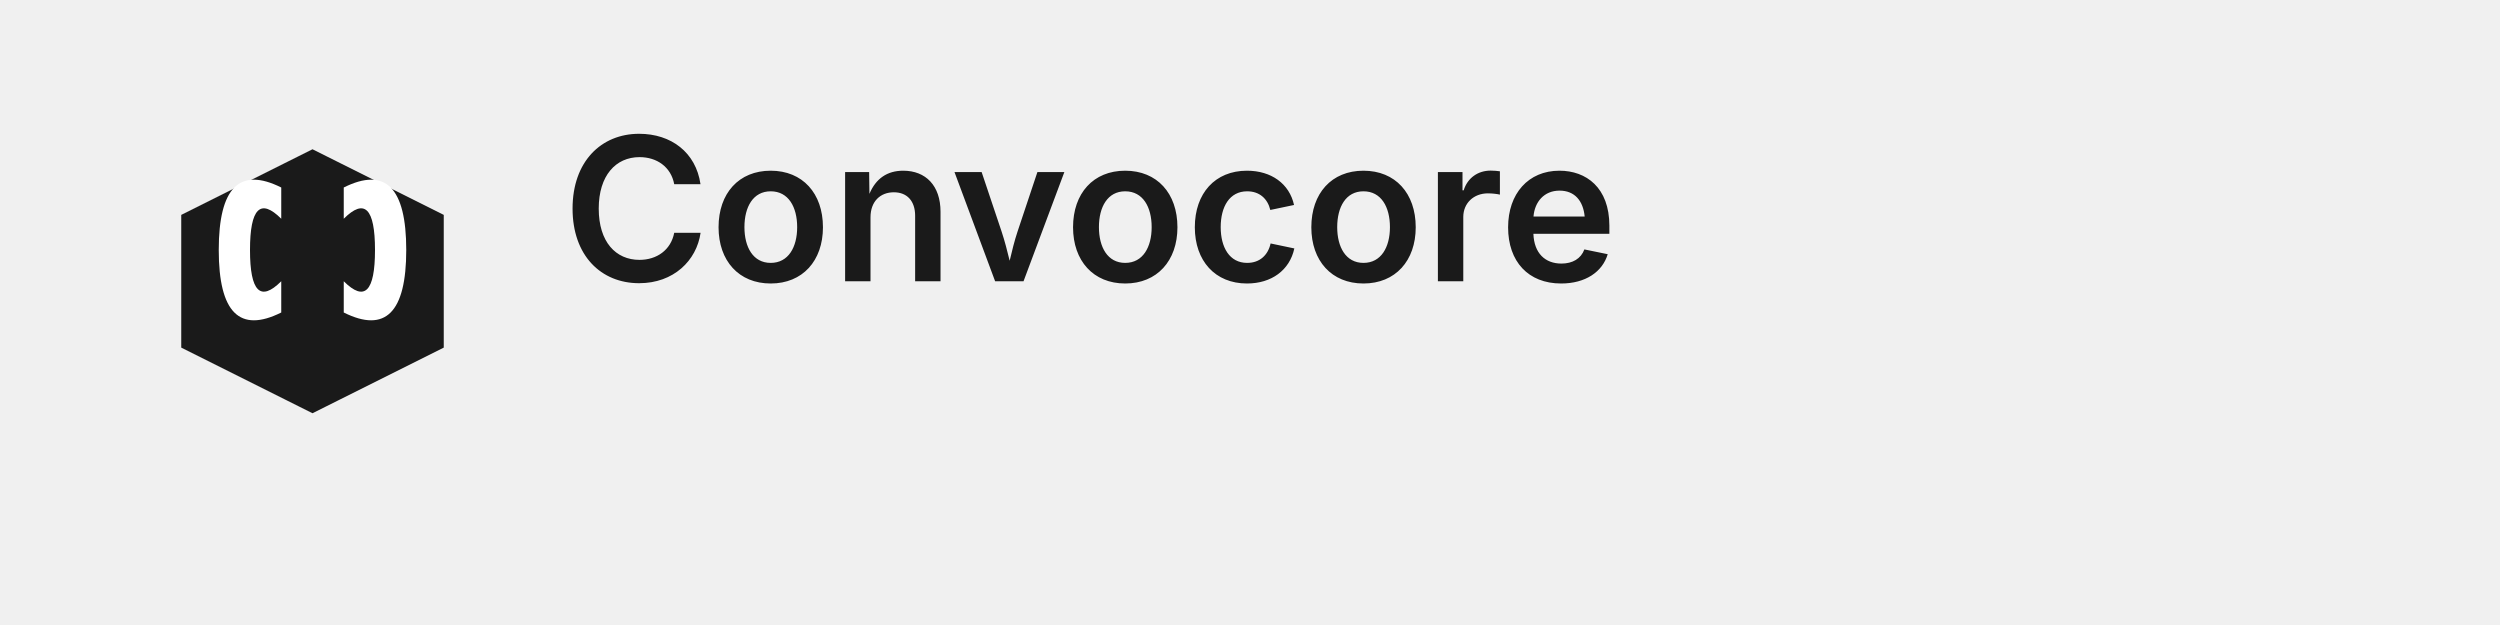
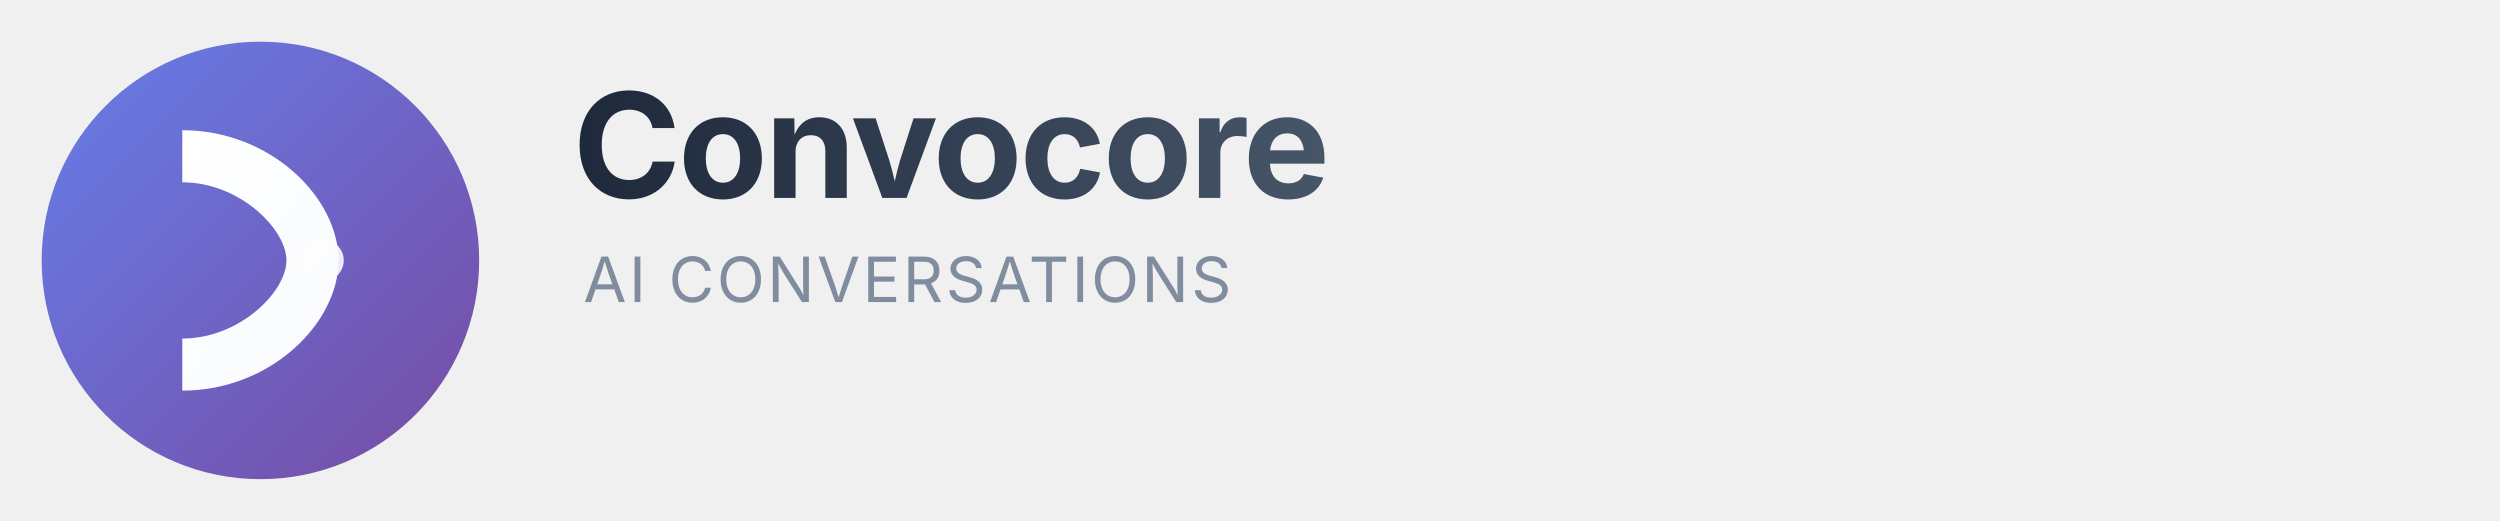
- <svg xmlns="http://www.w3.org/2000/svg" viewBox="0 0 400 100" fill="none">
-   <g transform="translate(10, 10)">
-     <path d="M40 15 L60 25 L60 45 L40 55 L20 45 L20 25 Z" fill="#1a1a1a" stroke="#1a1a1a" stroke-width="2" />
-     <path d="M35 25 Q30 20 30 30 Q30 40 35 35 L35 40 Q25 45 25 30 Q25 15 35 20 L35 25 Z" fill="white" />
-     <path d="M45 25 Q50 20 50 30 Q50 40 45 35 L45 40 Q55 45 55 30 Q55 15 45 20 L45 25 Z" fill="white" />
-   </g>
-   <text x="90" y="45" font-family="Inter, -apple-system, BlinkMacSystemFont, sans-serif" font-size="32" font-weight="600" fill="#1a1a1a">
-     Convocore
-   </text>
+ <svg xmlns="http://www.w3.org/2000/svg" viewBox="0 0 480 100" fill="none">
+   <defs>
+     <linearGradient id="bgGradient" x1="0%" y1="0%" x2="100%" y2="100%">
+       <stop offset="0%" style="stop-color:#667eea" />
+       <stop offset="100%" style="stop-color:#764ba2" />
+     </linearGradient>
+     <linearGradient id="cGradient" x1="0%" y1="0%" x2="100%" y2="100%">
+       <stop offset="0%" style="stop-color:#ffffff" />
+       <stop offset="100%" style="stop-color:#f8fafc" />
+     </linearGradient>
+     <linearGradient id="textGradient" x1="0%" y1="0%" x2="100%" y2="0%">
+       <stop offset="0%" style="stop-color:#1e293b" />
+       <stop offset="100%" style="stop-color:#475569" />
+     </linearGradient>
+   </defs>
+   <circle cx="50" cy="50" r="42" fill="url(#bgGradient)" />
+   <path d="M35 25             C52 25 65 38 65 50             C65 62 52 75 35 75            L35 65            C46 65 55 56 55 50            C55 44 46 35 35 35            L35 25 Z" fill="url(#cGradient)" />
+   <circle cx="62" cy="50" r="4" fill="url(#cGradient)" opacity="0.9" />
+   <text x="110" y="38" font-family="'Inter', -apple-system, system-ui, sans-serif" font-size="28" font-weight="700" letter-spacing="-0.5px" fill="url(#textGradient)">Convocore</text>
+   <text x="112" y="58" font-family="'Inter', -apple-system, system-ui, sans-serif" font-size="12" font-weight="400" letter-spacing="0.5px" fill="#64748b" opacity="0.8">AI CONVERSATIONS</text>
</svg>
